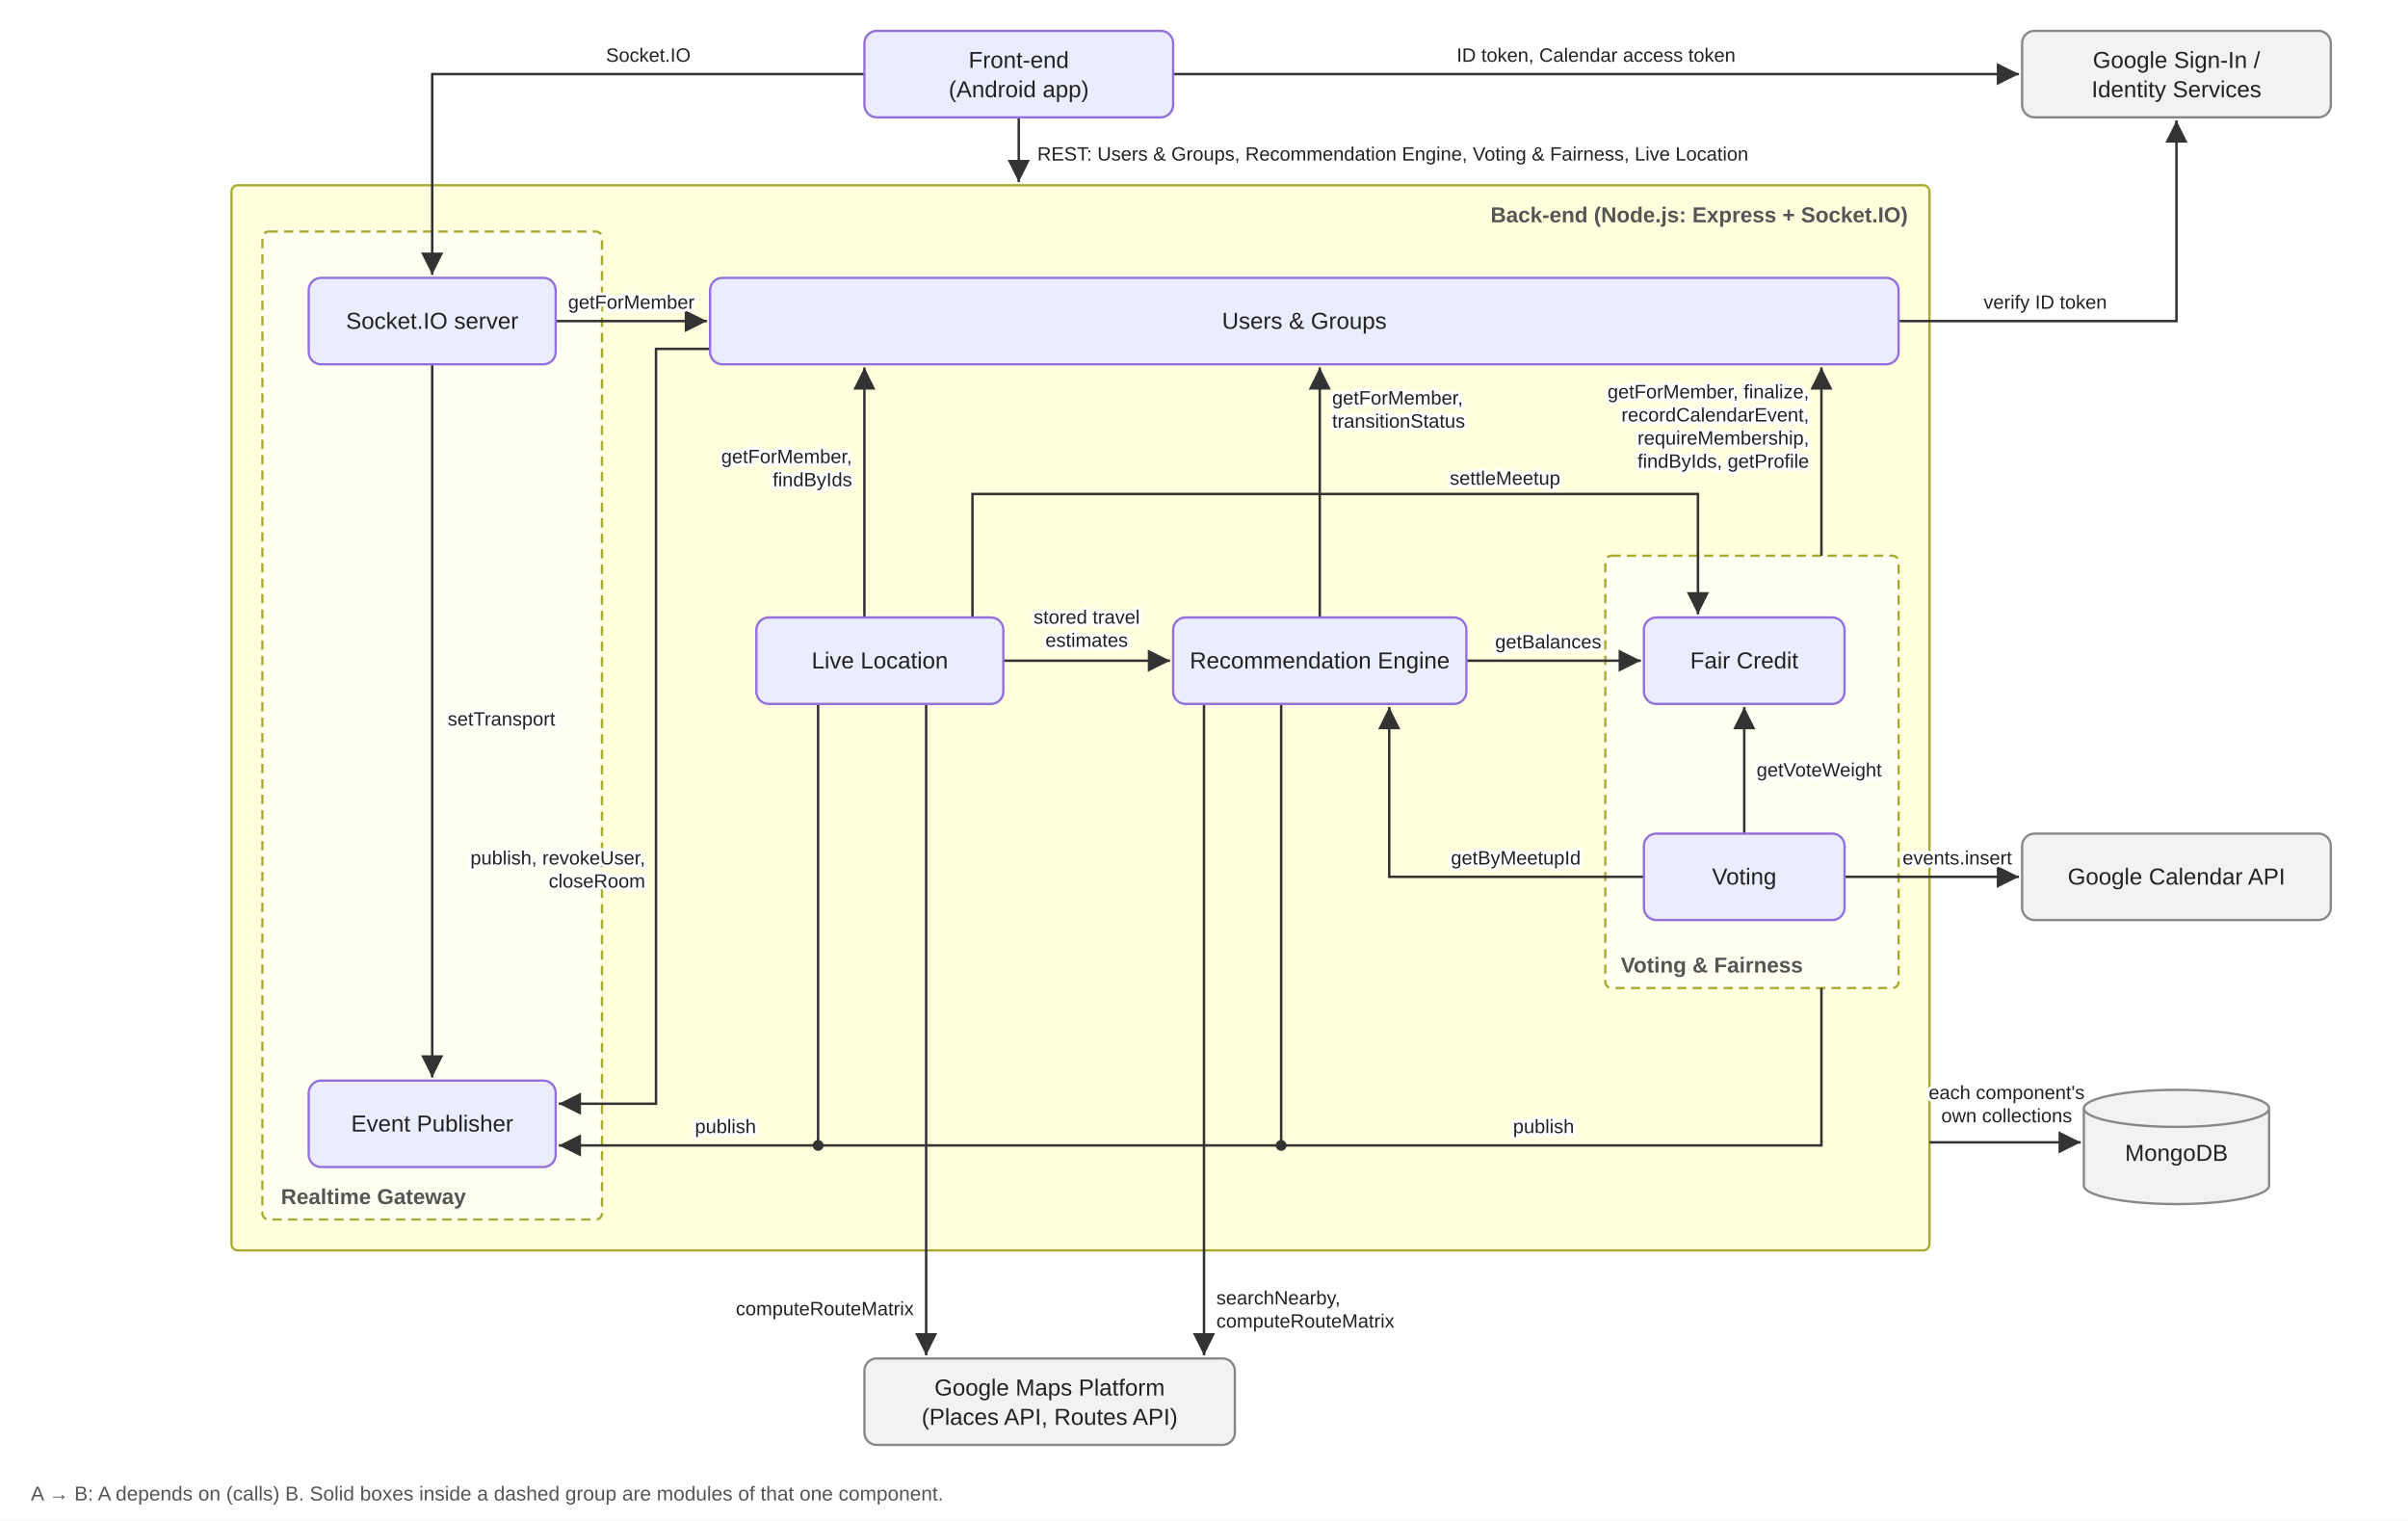
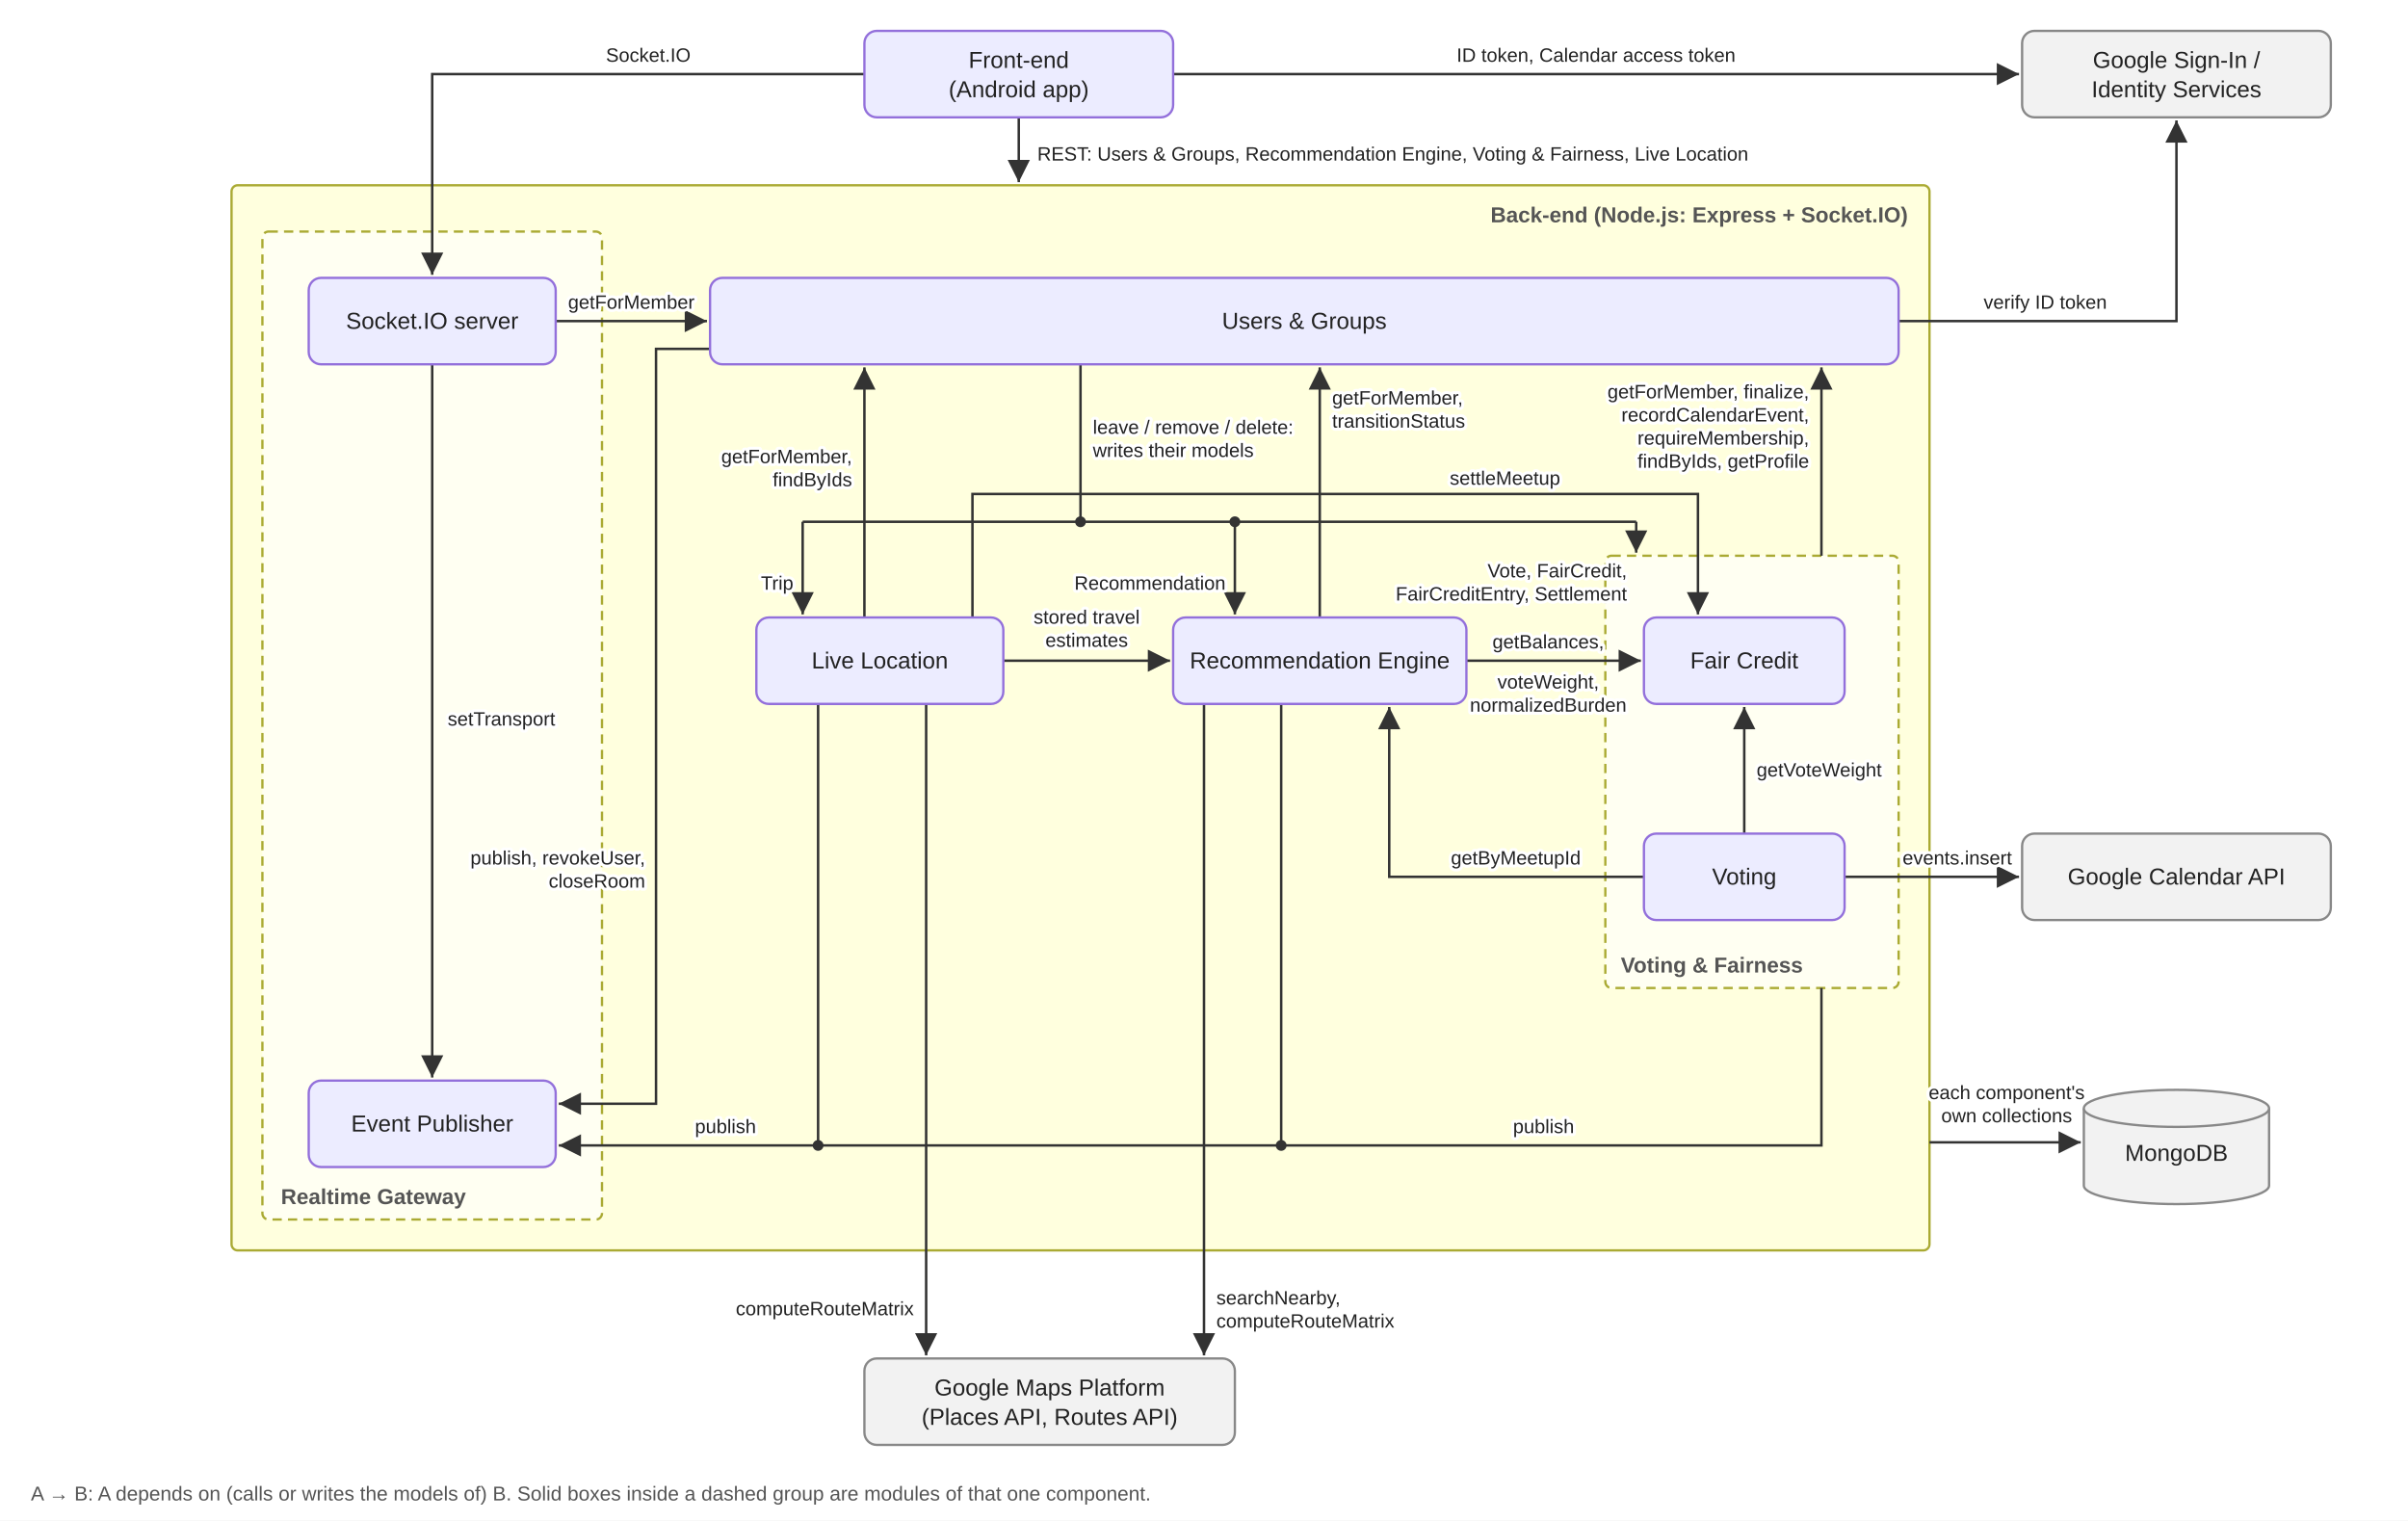
<svg xmlns="http://www.w3.org/2000/svg" width="1560" height="985" viewBox="0 0 1560 985" font-family="Arial, Helvetica, sans-serif">
  <defs>
    <marker id="arrow" viewBox="0 0 10 10" refX="10" refY="5" markerWidth="9" markerHeight="9" orient="auto-start-reverse">
      <path d="M0,0 L10,5 L0,10 z" fill="#333" />
    </marker>
    <style>
      .comp { fill: #ECECFF; stroke: #9370DB; stroke-width: 1.5; }
      .ext { fill: #F2F2F2; stroke: #888; stroke-width: 1.5; }
      .box { fill: #FFFFDE; stroke: #AAAA33; stroke-width: 1.5; }
      .group { fill: #FFFFF2; stroke: #AAAA33; stroke-width: 1.5; stroke-dasharray: 6 4; }
      .node { font-size: 15px; fill: #222; text-anchor: middle; }
      .title { font-size: 14px; fill: #555; font-weight: bold; }
      .edge { fill: none; stroke: #333; stroke-width: 1.6; }
      .lbl { font-size: 12.5px; fill: #222; paint-order: stroke; stroke: #FFFFFF; stroke-width: 4px; stroke-linejoin: round; }
      .mid { text-anchor: middle; }
      .end { text-anchor: end; }
    </style>
  </defs>
  <rect width="1560" height="985" fill="#FFFFFF" />
  <rect class="box" x="150" y="120" width="1100" height="690" rx="4" />
  <text class="title end" x="1236" y="144">Back-end (Node.js: Express + Socket.IO)</text>
  <rect class="group" x="170" y="150" width="220" height="640" rx="4" />
  <text class="title" x="182" y="780">Realtime Gateway</text>
  <rect class="group" x="1040" y="360" width="190" height="280" rx="4" />
  <text class="title" x="1050" y="630">Voting &amp; Fairness</text>
  <path class="edge" d="M560,48 H280 V178" marker-end="url(#arrow)" />
  <text class="lbl mid" x="420" y="40">Socket.IO</text>
  <path class="edge" d="M660,76 V118" marker-end="url(#arrow)" />
  <text class="lbl" x="672" y="104">REST: Users &amp; Groups, Recommendation Engine, Voting &amp; Fairness, Live Location</text>
  <path class="edge" d="M760,48 H1308" marker-end="url(#arrow)" />
  <text class="lbl mid" x="1034" y="40">ID token, Calendar access token</text>
  <path class="edge" d="M360,208 H458" marker-end="url(#arrow)" />
  <text class="lbl mid" x="409" y="200">getForMember</text>
  <path class="edge" d="M280,236 V698" marker-end="url(#arrow)" />
  <text class="lbl" x="290" y="470">setTransport</text>
  <path class="edge" d="M460,226 H425 V715 H362" marker-end="url(#arrow)" />
  <text class="lbl end" x="418" y="560">publish, revokeUser,</text>
  <text class="lbl end" x="418" y="575">closeRoom</text>
  <path class="edge" d="M1230,208 H1410 V78" marker-end="url(#arrow)" />
  <text class="lbl mid" x="1325" y="200">verify ID token</text>
+   <path class="edge" d="M700,236 V338" />
+   <path class="edge" d="M520,338 H1060" />
+   <path class="edge" d="M520,338 V398" marker-end="url(#arrow)" />
+   <path class="edge" d="M800,338 V398" marker-end="url(#arrow)" />
+   <path class="edge" d="M1060,338 V358" marker-end="url(#arrow)" />
+   <circle cx="700" cy="338" r="3.5" fill="#333" />
+   <circle cx="800" cy="338" r="3.5" fill="#333" />
+   <text class="lbl" x="708" y="281">leave / remove / delete:</text>
+   <text class="lbl" x="708" y="296">writes their models</text>
+   <text class="lbl end" x="514" y="382">Trip</text>
+   <text class="lbl end" x="794" y="382">Recommendation</text>
+   <text class="lbl end" x="1054" y="374">Vote, FairCredit,</text>
+   <text class="lbl end" x="1054" y="389">FairCreditEntry, Settlement</text>
  <path class="edge" d="M560,400 V238" marker-end="url(#arrow)" />
  <text class="lbl end" x="552" y="300">getForMember,</text>
  <text class="lbl end" x="552" y="315">findByIds</text>
  <path class="edge" d="M650,428 H758" marker-end="url(#arrow)" />
  <text class="lbl mid" x="704" y="404">stored travel</text>
  <text class="lbl mid" x="704" y="419">estimates</text>
  <path class="edge" d="M630,400 V320 H1100 V398" marker-end="url(#arrow)" />
  <text class="lbl mid" x="975" y="314">settleMeetup</text>
  <path class="edge" d="M600,456 V878" marker-end="url(#arrow)" />
  <text class="lbl end" x="592" y="852">computeRouteMatrix</text>
  <path class="edge" d="M855,400 V238" marker-end="url(#arrow)" />
  <text class="lbl" x="863" y="262">getForMember,</text>
  <text class="lbl" x="863" y="277">transitionStatus</text>
  <path class="edge" d="M950,428 H1063" marker-end="url(#arrow)" />
-   <text class="lbl mid" x="1003" y="420">getBalances</text>
+   <text class="lbl mid" x="1003" y="420">getBalances,</text>
+   <text class="lbl mid" x="1003" y="446">voteWeight,</text>
+   <text class="lbl mid" x="1003" y="461">normalizedBurden</text>
  <path class="edge" d="M780,456 V878" marker-end="url(#arrow)" />
  <text class="lbl" x="788" y="845">searchNearby,</text>
  <text class="lbl" x="788" y="860">computeRouteMatrix</text>
  <path class="edge" d="M1180,360 V238" marker-end="url(#arrow)" />
  <text class="lbl end" x="1172" y="258">getForMember, finalize,</text>
  <text class="lbl end" x="1172" y="273">recordCalendarEvent,</text>
  <text class="lbl end" x="1172" y="288">requireMembership,</text>
  <text class="lbl end" x="1172" y="303">findByIds, getProfile</text>
  <path class="edge" d="M1130,540 V458" marker-end="url(#arrow)" />
  <text class="lbl" x="1138" y="503">getVoteWeight</text>
  <path class="edge" d="M1065,568 H900 V458" marker-end="url(#arrow)" />
  <text class="lbl mid" x="982" y="560">getByMeetupId</text>
  <path class="edge" d="M1195,568 H1308" marker-end="url(#arrow)" />
  <text class="lbl mid" x="1268" y="560">events.insert</text>
  <path class="edge" d="M1180,640 V742 H362" marker-end="url(#arrow)" />
  <path class="edge" d="M830,456 V742" />
  <path class="edge" d="M530,456 V742" />
  <circle cx="830" cy="742" r="3.5" fill="#333" />
  <circle cx="530" cy="742" r="3.5" fill="#333" />
  <text class="lbl mid" x="1000" y="734">publish</text>
  <text class="lbl mid" x="470" y="734">publish</text>
  <path class="edge" d="M1250,740 H1348" marker-end="url(#arrow)" />
  <text class="lbl mid" x="1300" y="712">each component's</text>
  <text class="lbl mid" x="1300" y="727">own collections</text>
  <rect class="comp" x="560" y="20" width="200" height="56" rx="8" />
  <text class="node" x="660" y="44">Front-end</text>
  <text class="node" x="660" y="63">(Android app)</text>
  <rect class="comp" x="200" y="180" width="160" height="56" rx="8" />
  <text class="node" x="280" y="213">Socket.IO server</text>
  <rect class="comp" x="200" y="700" width="160" height="56" rx="8" />
  <text class="node" x="280" y="733">Event Publisher</text>
  <rect class="comp" x="460" y="180" width="770" height="56" rx="8" />
  <text class="node" x="845" y="213">Users &amp; Groups</text>
  <rect class="comp" x="490" y="400" width="160" height="56" rx="8" />
  <text class="node" x="570" y="433">Live Location</text>
  <rect class="comp" x="760" y="400" width="190" height="56" rx="8" />
  <text class="node" x="855" y="433">Recommendation Engine</text>
  <rect class="comp" x="1065" y="400" width="130" height="56" rx="8" />
  <text class="node" x="1130" y="433">Fair Credit</text>
  <rect class="comp" x="1065" y="540" width="130" height="56" rx="8" />
  <text class="node" x="1130" y="573">Voting</text>
  <rect class="ext" x="1310" y="20" width="200" height="56" rx="8" />
  <text class="node" x="1410" y="44">Google Sign-In /</text>
  <text class="node" x="1410" y="63">Identity Services</text>
  <rect class="ext" x="1310" y="540" width="200" height="56" rx="8" />
  <text class="node" x="1410" y="573">Google Calendar API</text>
  <rect class="ext" x="560" y="880" width="240" height="56" rx="8" />
  <text class="node" x="680" y="904">Google Maps Platform</text>
  <text class="node" x="680" y="923">(Places API, Routes API)</text>
  <path class="ext" d="M1350,718 V768 A60,12 0 0 0 1470,768 V718" />
  <ellipse class="ext" cx="1410" cy="718" rx="60" ry="12" />
  <text class="node" x="1410" y="752">MongoDB</text>
-   <text x="20" y="972" font-size="13" fill="#555">A → B: A depends on (calls) B. Solid boxes inside a dashed group are modules of that one component.</text>
+   <text x="20" y="972" font-size="13" fill="#555">A → B: A depends on (calls or writes the models of) B. Solid boxes inside a dashed group are modules of that one component.</text>
</svg>
